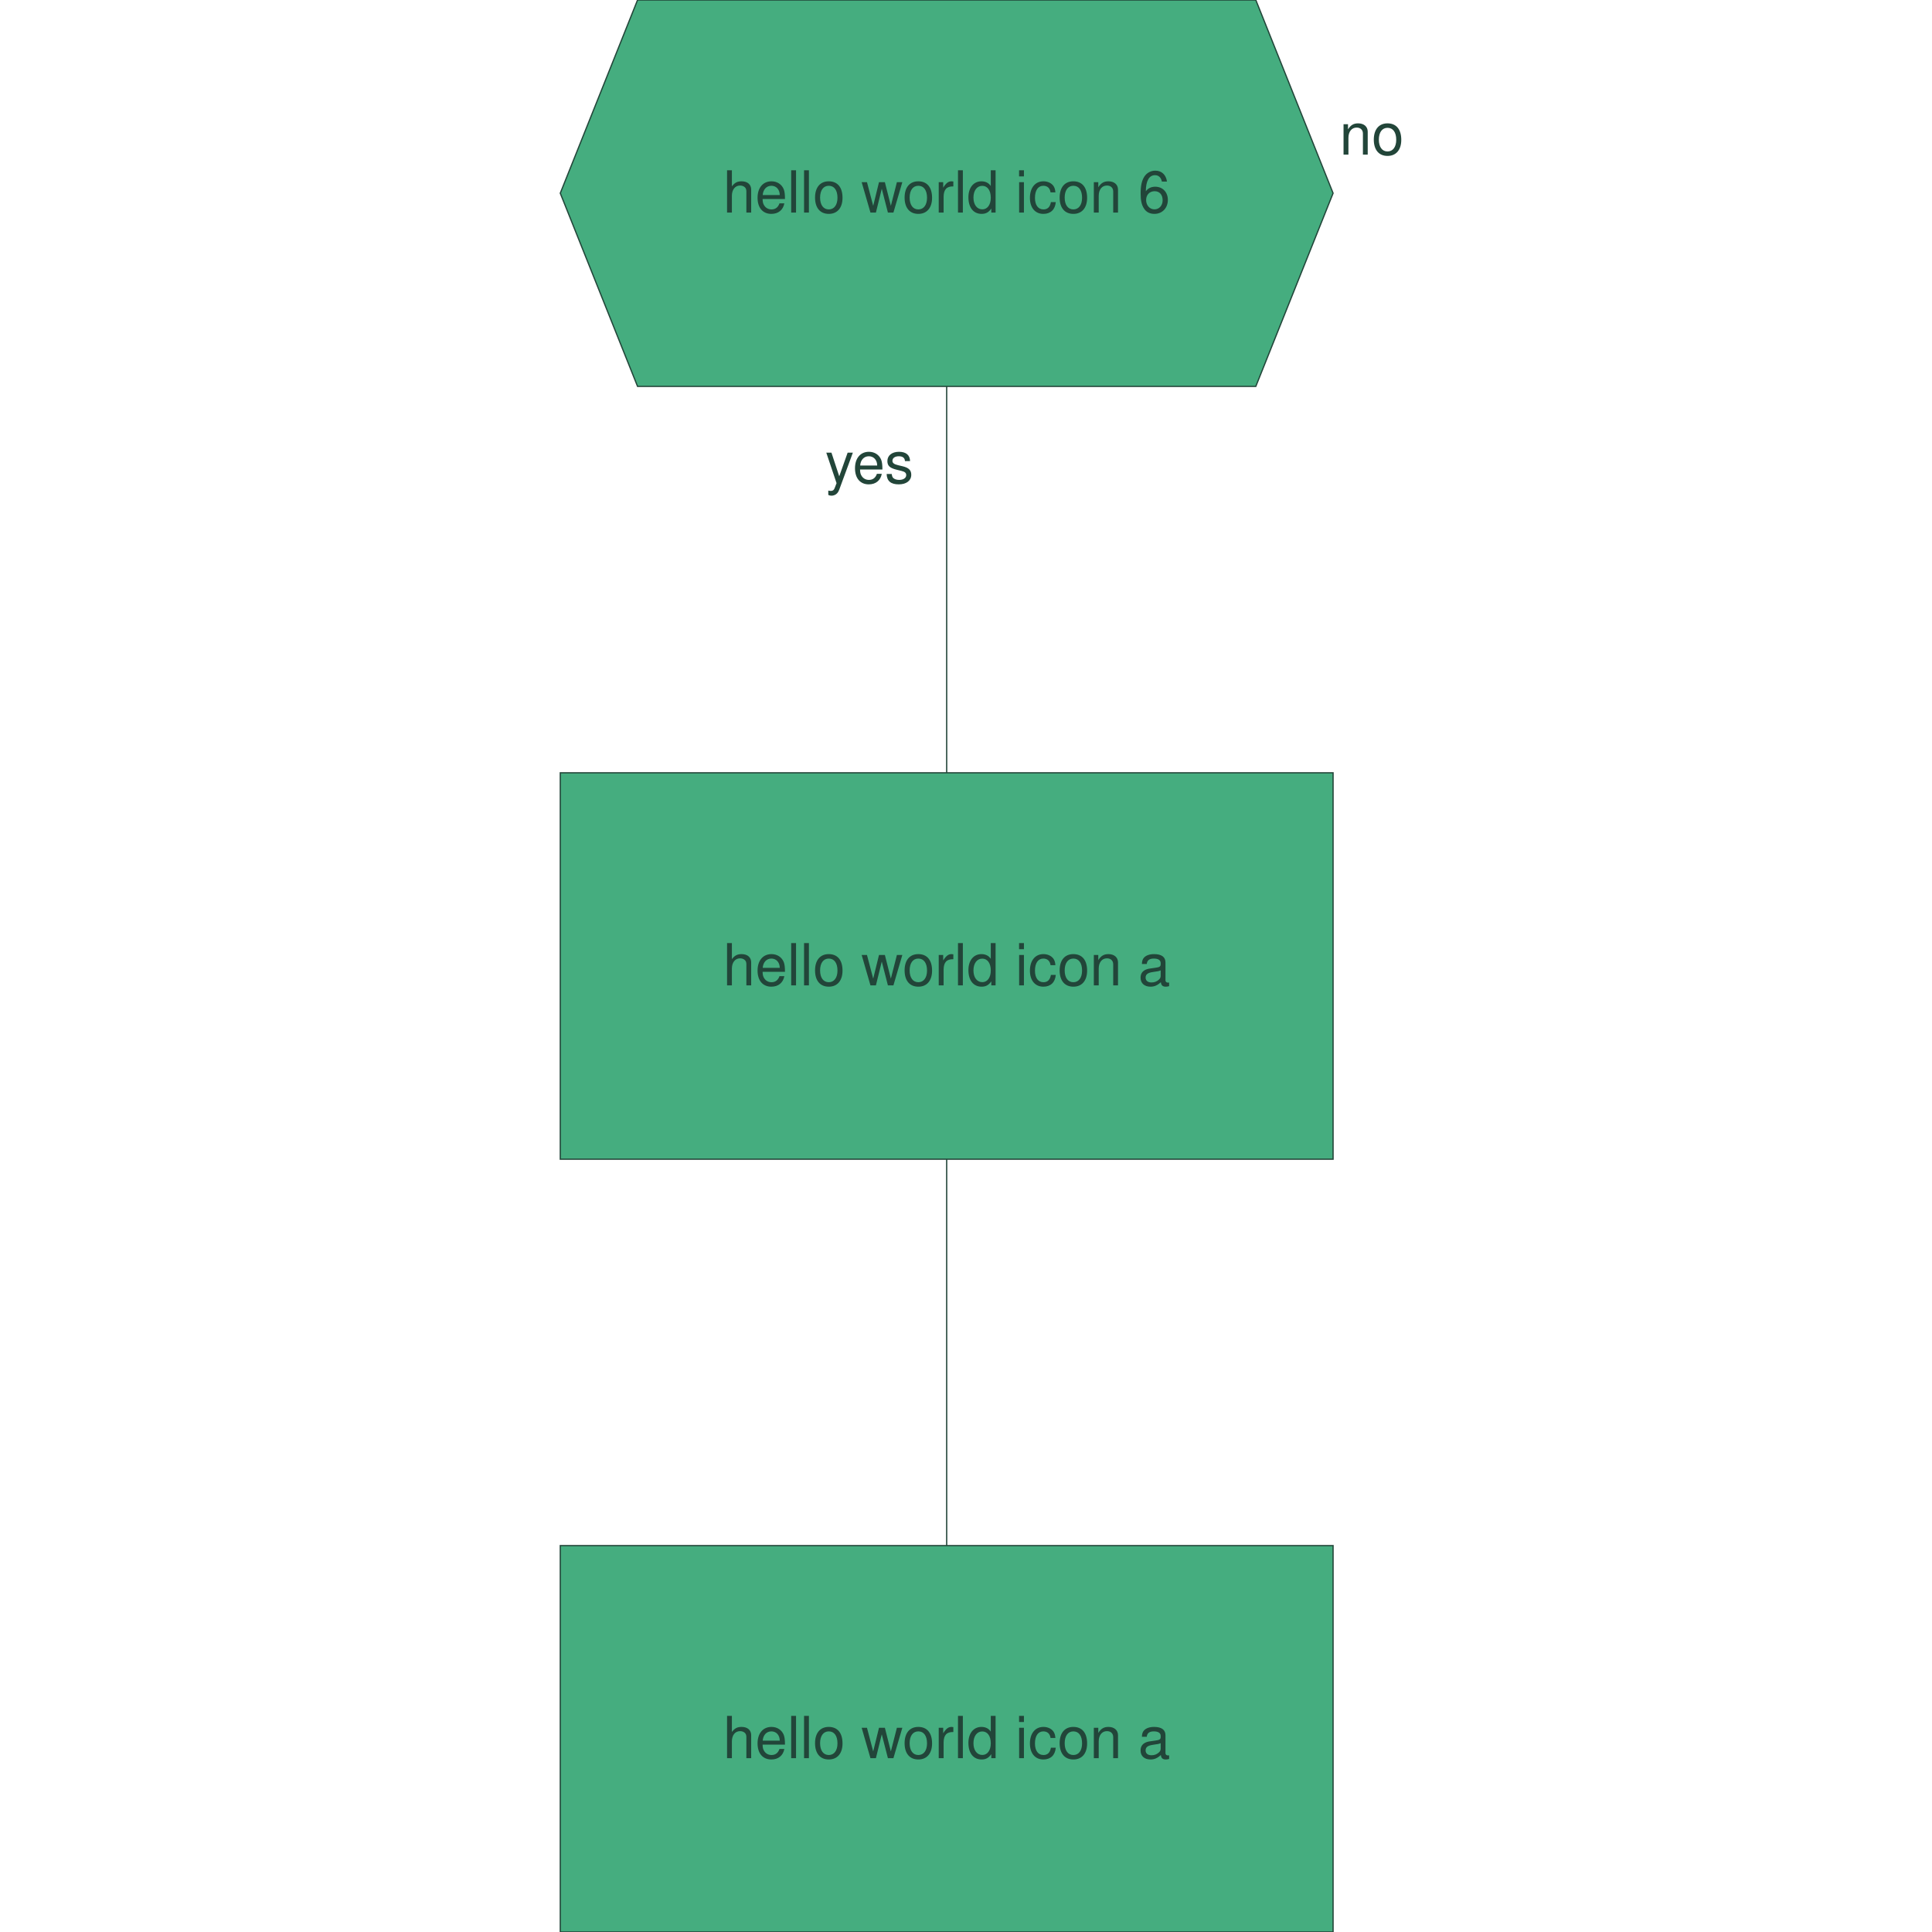
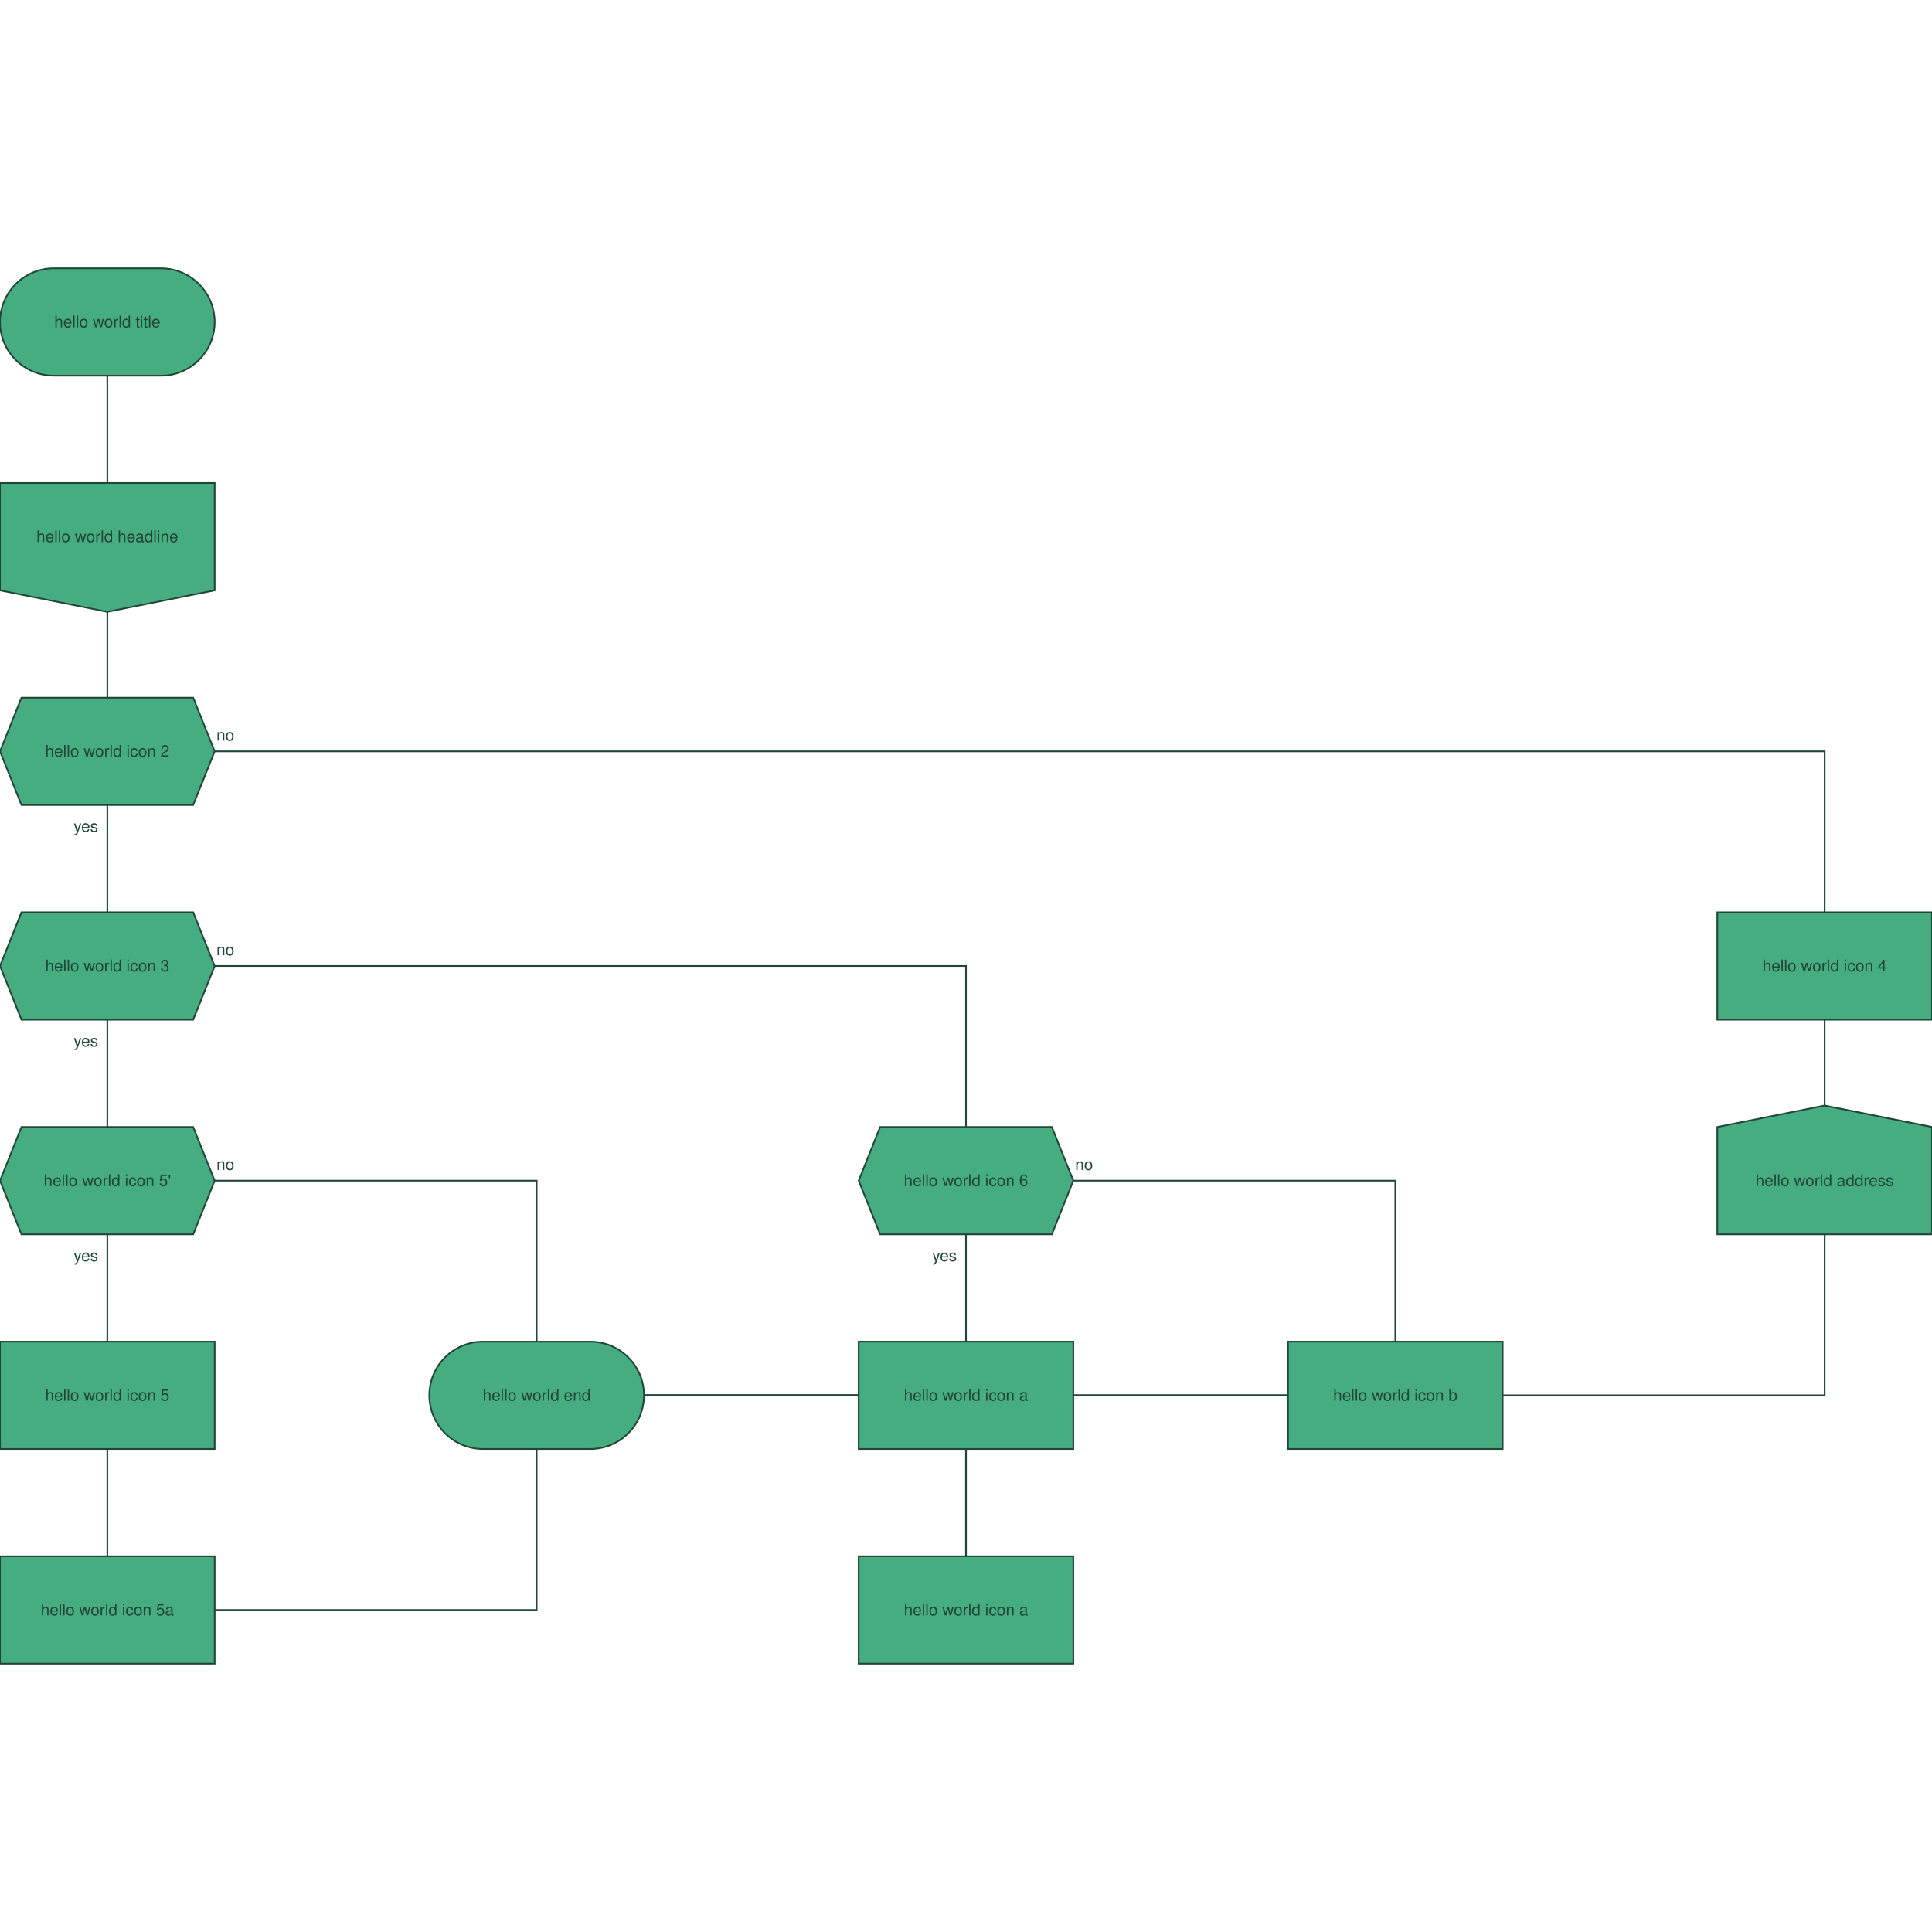
<svg xmlns="http://www.w3.org/2000/svg" font-size="1" viewBox="0.0 0.0 1000.0 1000.0" stroke="rgb(0,0,0)" width="1000" stroke-opacity="1" height="1000" version="1.1">
  <defs />
-   <g stroke-linejoin="miter" fill-opacity="0.0" fill="rgb(0,0,0)" stroke="rgb(34,69,57)" stroke-linecap="butt" stroke-miterlimit="10.0" stroke-opacity="1.0" stroke-width="0.648">
-     <path d="M 490,500 v 400 " />
+   <g stroke-linejoin="miter" fill-opacity="0.0" fill="rgb(0,0,0)" stroke="rgb(34,69,57)" stroke-linecap="butt" stroke-miterlimit="10.0" stroke-opacity="1.0" stroke-width="0.85">
+     <path d="M 944.444,611.111 v 111.111 h -666.667 " />
  </g>
-   <g stroke-linejoin="miter" fill-opacity="0.0" fill="rgb(0,0,0)" stroke="rgb(34,69,57)" stroke-linecap="butt" stroke-miterlimit="10.0" stroke-opacity="1.0" stroke-width="0.648">
-     <path d="M 490,100 v 400 " />
+   <g stroke-linejoin="miter" fill-opacity="0.0" fill="rgb(0,0,0)" stroke="rgb(34,69,57)" stroke-linecap="butt" stroke-miterlimit="10.0" stroke-opacity="1.0" stroke-width="0.85">
+     <path d="M 944.444,500 v 111.111 " />
  </g>
-   <g stroke-linejoin="miter" fill-opacity="1.0" fill="rgb(69,173,127)" stroke="rgb(34,69,57)" stroke-linecap="butt" stroke-miterlimit="10.0" stroke-opacity="1.0" stroke-width="0.648">
-     <path d="M 690,1000 l -0,-200 h -400 l -0,200 Z" />
+   <g stroke-linejoin="miter" fill-opacity="0.0" fill="rgb(0,0,0)" stroke="rgb(34,69,57)" stroke-linecap="butt" stroke-miterlimit="10.0" stroke-opacity="1.0" stroke-width="0.85">
+     <path d="M 722.222,722.222 h 0 h -444.444 " />
  </g>
-   <g stroke-linejoin="miter" fill-opacity="1.0" font-size="30.0px" fill="rgb(34,69,57)" stroke="rgb(0,0,0)" font-weight="300" font-family="helvetica" stroke-linecap="butt" stroke-miterlimit="10.0" stroke-opacity="1.0" stroke-width="2.592">
-     <text transform="matrix(1,0,0,1,490,900)" stroke="none" dominant-baseline="middle" text-anchor="middle">hello world icon a</text>
+   <g stroke-linejoin="miter" fill-opacity="0.0" fill="rgb(0,0,0)" stroke="rgb(34,69,57)" stroke-linecap="butt" stroke-miterlimit="10.0" stroke-opacity="1.0" stroke-width="0.85">
+     <path d="M 500,833.333 v -111.111 h -222.222 " />
  </g>
-   <g stroke-linejoin="miter" fill-opacity="1.0" fill="rgb(69,173,127)" stroke="rgb(34,69,57)" stroke-linecap="butt" stroke-miterlimit="10.0" stroke-opacity="1.0" stroke-width="0.648">
-     <path d="M 690,600 l -0,-200 h -400 l -0,200 Z" />
+   <g stroke-linejoin="miter" fill-opacity="0.0" fill="rgb(0,0,0)" stroke="rgb(34,69,57)" stroke-linecap="butt" stroke-miterlimit="10.0" stroke-opacity="1.0" stroke-width="0.85">
+     <path d="M 500,722.222 v 111.111 " />
  </g>
-   <g stroke-linejoin="miter" fill-opacity="1.0" font-size="30.0px" fill="rgb(34,69,57)" stroke="rgb(0,0,0)" font-weight="300" font-family="helvetica" stroke-linecap="butt" stroke-miterlimit="10.0" stroke-opacity="1.0" stroke-width="2.592">
-     <text transform="matrix(1,0,0,1,490,500)" stroke="none" dominant-baseline="middle" text-anchor="middle">hello world icon a</text>
+   <g stroke-linejoin="miter" fill-opacity="0.0" fill="rgb(0,0,0)" stroke="rgb(34,69,57)" stroke-linecap="butt" stroke-miterlimit="10.0" stroke-opacity="1.0" stroke-width="0.85">
+     <path d="M 500,611.111 h 222.222 v 111.111 " />
  </g>
-   <g stroke-linejoin="miter" fill-opacity="1.0" fill="rgb(69,173,127)" stroke="rgb(34,69,57)" stroke-linecap="butt" stroke-miterlimit="10.0" stroke-opacity="1.0" stroke-width="0.648">
-     <path d="M 330,200 l -40,-100 l 40,-100 h 320 l 40,100 l -40,100 h -320 Z" />
+   <g stroke-linejoin="miter" fill-opacity="0.0" fill="rgb(0,0,0)" stroke="rgb(34,69,57)" stroke-linecap="butt" stroke-miterlimit="10.0" stroke-opacity="1.0" stroke-width="0.85">
+     <path d="M 500,611.111 v 111.111 " />
  </g>
-   <g stroke-linejoin="miter" fill-opacity="1.0" font-size="30.0px" fill="rgb(34,69,57)" stroke="rgb(0,0,0)" font-weight="300" font-family="helvetica" stroke-linecap="butt" stroke-miterlimit="10.0" stroke-opacity="1.0" stroke-width="2.592">
-     <text transform="matrix(1,0,0,1,710,70)" stroke="none" dominant-baseline="middle" text-anchor="middle">no</text>
+   <g stroke-linejoin="miter" fill-opacity="0.0" fill="rgb(0,0,0)" stroke="rgb(34,69,57)" stroke-linecap="butt" stroke-miterlimit="10.0" stroke-opacity="1.0" stroke-width="0.85">
+     <path d="M 55.556,833.333 h 222.222 v -111.111 " />
  </g>
-   <g stroke-linejoin="miter" fill-opacity="1.0" font-size="30.0px" fill="rgb(34,69,57)" stroke="rgb(0,0,0)" font-weight="300" font-family="helvetica" stroke-linecap="butt" stroke-miterlimit="10.0" stroke-opacity="1.0" stroke-width="2.592">
-     <text transform="matrix(1,0,0,1,450,240)" stroke="none" dominant-baseline="middle" text-anchor="middle">yes</text>
+   <g stroke-linejoin="miter" fill-opacity="0.0" fill="rgb(0,0,0)" stroke="rgb(34,69,57)" stroke-linecap="butt" stroke-miterlimit="10.0" stroke-opacity="1.0" stroke-width="0.85">
+     <path d="M 55.556,722.222 v 111.111 " />
  </g>
-   <g stroke-linejoin="miter" fill-opacity="1.0" font-size="30.0px" fill="rgb(34,69,57)" stroke="rgb(0,0,0)" font-weight="300" font-family="helvetica" stroke-linecap="butt" stroke-miterlimit="10.0" stroke-opacity="1.0" stroke-width="2.592">
-     <text transform="matrix(1,0,0,1,490,100)" stroke="none" dominant-baseline="middle" text-anchor="middle">hello world icon 6</text>
+   <g stroke-linejoin="miter" fill-opacity="0.0" fill="rgb(0,0,0)" stroke="rgb(34,69,57)" stroke-linecap="butt" stroke-miterlimit="10.0" stroke-opacity="1.0" stroke-width="0.85">
+     <path d="M 55.556,611.111 h 222.222 v 111.111 " />
+   </g>
+   <g stroke-linejoin="miter" fill-opacity="0.0" fill="rgb(0,0,0)" stroke="rgb(34,69,57)" stroke-linecap="butt" stroke-miterlimit="10.0" stroke-opacity="1.0" stroke-width="0.85">
+     <path d="M 55.556,611.111 v 111.111 " />
+   </g>
+   <g stroke-linejoin="miter" fill-opacity="0.0" fill="rgb(0,0,0)" stroke="rgb(34,69,57)" stroke-linecap="butt" stroke-miterlimit="10.0" stroke-opacity="1.0" stroke-width="0.85">
+     <path d="M 55.556,500 h 444.444 v 111.111 " />
+   </g>
+   <g stroke-linejoin="miter" fill-opacity="0.0" fill="rgb(0,0,0)" stroke="rgb(34,69,57)" stroke-linecap="butt" stroke-miterlimit="10.0" stroke-opacity="1.0" stroke-width="0.85">
+     <path d="M 55.556,500 v 111.111 " />
+   </g>
+   <g stroke-linejoin="miter" fill-opacity="0.0" fill="rgb(0,0,0)" stroke="rgb(34,69,57)" stroke-linecap="butt" stroke-miterlimit="10.0" stroke-opacity="1.0" stroke-width="0.85">
+     <path d="M 55.556,388.889 h 888.889 v 111.111 " />
+   </g>
+   <g stroke-linejoin="miter" fill-opacity="0.0" fill="rgb(0,0,0)" stroke="rgb(34,69,57)" stroke-linecap="butt" stroke-miterlimit="10.0" stroke-opacity="1.0" stroke-width="0.85">
+     <path d="M 55.556,388.889 v 111.111 " />
+   </g>
+   <g stroke-linejoin="miter" fill-opacity="0.0" fill="rgb(0,0,0)" stroke="rgb(34,69,57)" stroke-linecap="butt" stroke-miterlimit="10.0" stroke-opacity="1.0" stroke-width="0.85">
+     <path d="M 55.556,277.778 v 111.111 " />
+   </g>
+   <g stroke-linejoin="miter" fill-opacity="0.0" fill="rgb(0,0,0)" stroke="rgb(34,69,57)" stroke-linecap="butt" stroke-miterlimit="10.0" stroke-opacity="1.0" stroke-width="0.85">
+     <path d="M 55.556,166.667 v 111.111 " />
+   </g>
+   <g stroke-linejoin="miter" fill-opacity="1.0" fill="rgb(69,173,127)" stroke="rgb(34,69,57)" stroke-linecap="butt" stroke-miterlimit="10.0" stroke-opacity="1.0" stroke-width="0.85">
+     <path d="M 888.889,638.889 v -55.556 l 55.556,-11.111 l 55.556,11.111 v 55.556 h -111.111 Z" />
+   </g>
+   <g stroke-linejoin="miter" fill-opacity="1.0" font-size="8.333px" fill="rgb(34,69,57)" stroke="rgb(0,0,0)" font-weight="300" font-family="helvetica" stroke-linecap="butt" stroke-miterlimit="10.0" stroke-opacity="1.0" stroke-width="3.399">
+     <text transform="matrix(1,0,0,1,944.4444,611.1111)" stroke="none" dominant-baseline="middle" text-anchor="middle">hello world address</text>
+   </g>
+   <g stroke-linejoin="miter" fill-opacity="1.0" fill="rgb(69,173,127)" stroke="rgb(34,69,57)" stroke-linecap="butt" stroke-miterlimit="10.0" stroke-opacity="1.0" stroke-width="0.85">
+     <path d="M 1000,527.778 l -0,-55.556 h -111.111 l -0,55.556 Z" />
+   </g>
+   <g stroke-linejoin="miter" fill-opacity="1.0" font-size="8.333px" fill="rgb(34,69,57)" stroke="rgb(0,0,0)" font-weight="300" font-family="helvetica" stroke-linecap="butt" stroke-miterlimit="10.0" stroke-opacity="1.0" stroke-width="3.399">
+     <text transform="matrix(1,0,0,1,944.4444,500)" stroke="none" dominant-baseline="middle" text-anchor="middle">hello world icon 4</text>
+   </g>
+   <g stroke-linejoin="miter" fill-opacity="1.0" fill="rgb(69,173,127)" stroke="rgb(34,69,57)" stroke-linecap="butt" stroke-miterlimit="10.0" stroke-opacity="1.0" stroke-width="0.85">
+     <path d="M 777.778,750 l -0,-55.556 h -111.111 l -0,55.556 Z" />
+   </g>
+   <g stroke-linejoin="miter" fill-opacity="1.0" font-size="8.333px" fill="rgb(34,69,57)" stroke="rgb(0,0,0)" font-weight="300" font-family="helvetica" stroke-linecap="butt" stroke-miterlimit="10.0" stroke-opacity="1.0" stroke-width="3.399">
+     <text transform="matrix(1,0,0,1,722.2222,722.2222)" stroke="none" dominant-baseline="middle" text-anchor="middle">hello world icon b</text>
+   </g>
+   <g stroke-linejoin="miter" fill-opacity="1.0" fill="rgb(69,173,127)" stroke="rgb(34,69,57)" stroke-linecap="butt" stroke-miterlimit="10.0" stroke-opacity="1.0" stroke-width="0.85">
+     <path d="M 555.556,861.111 l -0,-55.556 h -111.111 l -0,55.556 Z" />
+   </g>
+   <g stroke-linejoin="miter" fill-opacity="1.0" font-size="8.333px" fill="rgb(34,69,57)" stroke="rgb(0,0,0)" font-weight="300" font-family="helvetica" stroke-linecap="butt" stroke-miterlimit="10.0" stroke-opacity="1.0" stroke-width="3.399">
+     <text transform="matrix(1,0,0,1,500,833.3333)" stroke="none" dominant-baseline="middle" text-anchor="middle">hello world icon a</text>
+   </g>
+   <g stroke-linejoin="miter" fill-opacity="1.0" fill="rgb(69,173,127)" stroke="rgb(34,69,57)" stroke-linecap="butt" stroke-miterlimit="10.0" stroke-opacity="1.0" stroke-width="0.85">
+     <path d="M 555.556,750 l -0,-55.556 h -111.111 l -0,55.556 Z" />
+   </g>
+   <g stroke-linejoin="miter" fill-opacity="1.0" font-size="8.333px" fill="rgb(34,69,57)" stroke="rgb(0,0,0)" font-weight="300" font-family="helvetica" stroke-linecap="butt" stroke-miterlimit="10.0" stroke-opacity="1.0" stroke-width="3.399">
+     <text transform="matrix(1,0,0,1,500,722.2222)" stroke="none" dominant-baseline="middle" text-anchor="middle">hello world icon a</text>
+   </g>
+   <g stroke-linejoin="miter" fill-opacity="1.0" fill="rgb(69,173,127)" stroke="rgb(34,69,57)" stroke-linecap="butt" stroke-miterlimit="10.0" stroke-opacity="1.0" stroke-width="0.85">
+     <path d="M 455.556,638.889 l -11.111,-27.778 l 11.111,-27.778 h 88.889 l 11.111,27.778 l -11.111,27.778 h -88.889 Z" />
+   </g>
+   <g stroke-linejoin="miter" fill-opacity="1.0" font-size="8.333px" fill="rgb(34,69,57)" stroke="rgb(0,0,0)" font-weight="300" font-family="helvetica" stroke-linecap="butt" stroke-miterlimit="10.0" stroke-opacity="1.0" stroke-width="3.399">
+     <text transform="matrix(1,0,0,1,561.1111,602.7778)" stroke="none" dominant-baseline="middle" text-anchor="middle">no</text>
+   </g>
+   <g stroke-linejoin="miter" fill-opacity="1.0" font-size="8.333px" fill="rgb(34,69,57)" stroke="rgb(0,0,0)" font-weight="300" font-family="helvetica" stroke-linecap="butt" stroke-miterlimit="10.0" stroke-opacity="1.0" stroke-width="3.399">
+     <text transform="matrix(1,0,0,1,488.8889,650)" stroke="none" dominant-baseline="middle" text-anchor="middle">yes</text>
+   </g>
+   <g stroke-linejoin="miter" fill-opacity="1.0" font-size="8.333px" fill="rgb(34,69,57)" stroke="rgb(0,0,0)" font-weight="300" font-family="helvetica" stroke-linecap="butt" stroke-miterlimit="10.0" stroke-opacity="1.0" stroke-width="3.399">
+     <text transform="matrix(1,0,0,1,500,611.1111)" stroke="none" dominant-baseline="middle" text-anchor="middle">hello world icon 6</text>
+   </g>
+   <g stroke-linejoin="miter" fill-opacity="1.0" fill="rgb(69,173,127)" stroke="rgb(34,69,57)" stroke-linecap="butt" stroke-miterlimit="10.0" stroke-opacity="1.0" stroke-width="0.85">
+     <path d="M 333.333,722.222 h 0 c 0,-15.341 -12.437,-27.778 -27.778 -27.778h -55.556 c -15.341,-0 -27.778,12.437 -27.778 27.778h 0 c -0,15.341 12.437,27.778 27.778 27.778h 55.556 c 15.341,0 27.778,-12.437 27.778 -27.778Z" />
+   </g>
+   <g stroke-linejoin="miter" fill-opacity="1.0" font-size="8.333px" fill="rgb(34,69,57)" stroke="rgb(0,0,0)" font-weight="300" font-family="helvetica" stroke-linecap="butt" stroke-miterlimit="10.0" stroke-opacity="1.0" stroke-width="3.399">
+     <text transform="matrix(1,0,0,1,277.7778,722.2222)" stroke="none" dominant-baseline="middle" text-anchor="middle">hello world end</text>
+   </g>
+   <g stroke-linejoin="miter" fill-opacity="1.0" fill="rgb(69,173,127)" stroke="rgb(34,69,57)" stroke-linecap="butt" stroke-miterlimit="10.0" stroke-opacity="1.0" stroke-width="0.85">
+     <path d="M 111.111,861.111 l -0,-55.556 h -111.111 l -0,55.556 Z" />
+   </g>
+   <g stroke-linejoin="miter" fill-opacity="1.0" font-size="8.333px" fill="rgb(34,69,57)" stroke="rgb(0,0,0)" font-weight="300" font-family="helvetica" stroke-linecap="butt" stroke-miterlimit="10.0" stroke-opacity="1.0" stroke-width="3.399">
+     <text transform="matrix(1,0,0,1,55.5556,833.3333)" stroke="none" dominant-baseline="middle" text-anchor="middle">hello world icon 5a</text>
+   </g>
+   <g stroke-linejoin="miter" fill-opacity="1.0" fill="rgb(69,173,127)" stroke="rgb(34,69,57)" stroke-linecap="butt" stroke-miterlimit="10.0" stroke-opacity="1.0" stroke-width="0.85">
+     <path d="M 111.111,750 l -0,-55.556 h -111.111 l -0,55.556 Z" />
+   </g>
+   <g stroke-linejoin="miter" fill-opacity="1.0" font-size="8.333px" fill="rgb(34,69,57)" stroke="rgb(0,0,0)" font-weight="300" font-family="helvetica" stroke-linecap="butt" stroke-miterlimit="10.0" stroke-opacity="1.0" stroke-width="3.399">
+     <text transform="matrix(1,0,0,1,55.5556,722.2222)" stroke="none" dominant-baseline="middle" text-anchor="middle">hello world icon 5</text>
+   </g>
+   <g stroke-linejoin="miter" fill-opacity="1.0" fill="rgb(69,173,127)" stroke="rgb(34,69,57)" stroke-linecap="butt" stroke-miterlimit="10.0" stroke-opacity="1.0" stroke-width="0.85">
+     <path d="M 11.111,638.889 l -11.111,-27.778 l 11.111,-27.778 h 88.889 l 11.111,27.778 l -11.111,27.778 h -88.889 Z" />
+   </g>
+   <g stroke-linejoin="miter" fill-opacity="1.0" font-size="8.333px" fill="rgb(34,69,57)" stroke="rgb(0,0,0)" font-weight="300" font-family="helvetica" stroke-linecap="butt" stroke-miterlimit="10.0" stroke-opacity="1.0" stroke-width="3.399">
+     <text transform="matrix(1,0,0,1,116.6667,602.7778)" stroke="none" dominant-baseline="middle" text-anchor="middle">no</text>
+   </g>
+   <g stroke-linejoin="miter" fill-opacity="1.0" font-size="8.333px" fill="rgb(34,69,57)" stroke="rgb(0,0,0)" font-weight="300" font-family="helvetica" stroke-linecap="butt" stroke-miterlimit="10.0" stroke-opacity="1.0" stroke-width="3.399">
+     <text transform="matrix(1,0,0,1,44.4444,650)" stroke="none" dominant-baseline="middle" text-anchor="middle">yes</text>
+   </g>
+   <g stroke-linejoin="miter" fill-opacity="1.0" font-size="8.333px" fill="rgb(34,69,57)" stroke="rgb(0,0,0)" font-weight="300" font-family="helvetica" stroke-linecap="butt" stroke-miterlimit="10.0" stroke-opacity="1.0" stroke-width="3.399">
+     <text transform="matrix(1,0,0,1,55.5556,611.1111)" stroke="none" dominant-baseline="middle" text-anchor="middle">hello world icon 5'</text>
+   </g>
+   <g stroke-linejoin="miter" fill-opacity="1.0" fill="rgb(69,173,127)" stroke="rgb(34,69,57)" stroke-linecap="butt" stroke-miterlimit="10.0" stroke-opacity="1.0" stroke-width="0.85">
+     <path d="M 11.111,527.778 l -11.111,-27.778 l 11.111,-27.778 h 88.889 l 11.111,27.778 l -11.111,27.778 h -88.889 Z" />
+   </g>
+   <g stroke-linejoin="miter" fill-opacity="1.0" font-size="8.333px" fill="rgb(34,69,57)" stroke="rgb(0,0,0)" font-weight="300" font-family="helvetica" stroke-linecap="butt" stroke-miterlimit="10.0" stroke-opacity="1.0" stroke-width="3.399">
+     <text transform="matrix(1,0,0,1,116.6667,491.6667)" stroke="none" dominant-baseline="middle" text-anchor="middle">no</text>
+   </g>
+   <g stroke-linejoin="miter" fill-opacity="1.0" font-size="8.333px" fill="rgb(34,69,57)" stroke="rgb(0,0,0)" font-weight="300" font-family="helvetica" stroke-linecap="butt" stroke-miterlimit="10.0" stroke-opacity="1.0" stroke-width="3.399">
+     <text transform="matrix(1,0,0,1,44.4444,538.8889)" stroke="none" dominant-baseline="middle" text-anchor="middle">yes</text>
+   </g>
+   <g stroke-linejoin="miter" fill-opacity="1.0" font-size="8.333px" fill="rgb(34,69,57)" stroke="rgb(0,0,0)" font-weight="300" font-family="helvetica" stroke-linecap="butt" stroke-miterlimit="10.0" stroke-opacity="1.0" stroke-width="3.399">
+     <text transform="matrix(1,0,0,1,55.5556,500)" stroke="none" dominant-baseline="middle" text-anchor="middle">hello world icon 3</text>
+   </g>
+   <g stroke-linejoin="miter" fill-opacity="1.0" fill="rgb(69,173,127)" stroke="rgb(34,69,57)" stroke-linecap="butt" stroke-miterlimit="10.0" stroke-opacity="1.0" stroke-width="0.85">
+     <path d="M 11.111,416.667 l -11.111,-27.778 l 11.111,-27.778 h 88.889 l 11.111,27.778 l -11.111,27.778 h -88.889 Z" />
+   </g>
+   <g stroke-linejoin="miter" fill-opacity="1.0" font-size="8.333px" fill="rgb(34,69,57)" stroke="rgb(0,0,0)" font-weight="300" font-family="helvetica" stroke-linecap="butt" stroke-miterlimit="10.0" stroke-opacity="1.0" stroke-width="3.399">
+     <text transform="matrix(1,0,0,1,116.6667,380.5556)" stroke="none" dominant-baseline="middle" text-anchor="middle">no</text>
+   </g>
+   <g stroke-linejoin="miter" fill-opacity="1.0" font-size="8.333px" fill="rgb(34,69,57)" stroke="rgb(0,0,0)" font-weight="300" font-family="helvetica" stroke-linecap="butt" stroke-miterlimit="10.0" stroke-opacity="1.0" stroke-width="3.399">
+     <text transform="matrix(1,0,0,1,44.4444,427.7778)" stroke="none" dominant-baseline="middle" text-anchor="middle">yes</text>
+   </g>
+   <g stroke-linejoin="miter" fill-opacity="1.0" font-size="8.333px" fill="rgb(34,69,57)" stroke="rgb(0,0,0)" font-weight="300" font-family="helvetica" stroke-linecap="butt" stroke-miterlimit="10.0" stroke-opacity="1.0" stroke-width="3.399">
+     <text transform="matrix(1,0,0,1,55.5556,388.8889)" stroke="none" dominant-baseline="middle" text-anchor="middle">hello world icon 2</text>
+   </g>
+   <g stroke-linejoin="miter" fill-opacity="1.0" fill="rgb(69,173,127)" stroke="rgb(34,69,57)" stroke-linecap="butt" stroke-miterlimit="10.0" stroke-opacity="1.0" stroke-width="0.85">
+     <path d="M -0,305.556 v -55.556 h 111.111 v 55.556 l -55.556,11.111 Z" />
+   </g>
+   <g stroke-linejoin="miter" fill-opacity="1.0" font-size="8.333px" fill="rgb(34,69,57)" stroke="rgb(0,0,0)" font-weight="300" font-family="helvetica" stroke-linecap="butt" stroke-miterlimit="10.0" stroke-opacity="1.0" stroke-width="3.399">
+     <text transform="matrix(1,0,0,1,55.5556,277.7778)" stroke="none" dominant-baseline="middle" text-anchor="middle">hello world headline</text>
+   </g>
+   <g stroke-linejoin="miter" fill-opacity="1.0" fill="rgb(69,173,127)" stroke="rgb(34,69,57)" stroke-linecap="butt" stroke-miterlimit="10.0" stroke-opacity="1.0" stroke-width="0.85">
+     <path d="M 111.111,166.667 h 0 c 0,-15.341 -12.437,-27.778 -27.778 -27.778h -55.556 c -15.341,-0 -27.778,12.437 -27.778 27.778h 0 c -0,15.341 12.437,27.778 27.778 27.778h 55.556 c 15.341,0 27.778,-12.437 27.778 -27.778Z" />
+   </g>
+   <g stroke-linejoin="miter" fill-opacity="1.0" font-size="8.333px" fill="rgb(34,69,57)" stroke="rgb(0,0,0)" font-weight="300" font-family="helvetica" stroke-linecap="butt" stroke-miterlimit="10.0" stroke-opacity="1.0" stroke-width="3.399">
+     <text transform="matrix(1,0,0,1,55.5556,166.6667)" stroke="none" dominant-baseline="middle" text-anchor="middle">hello world title</text>
  </g>
</svg>
